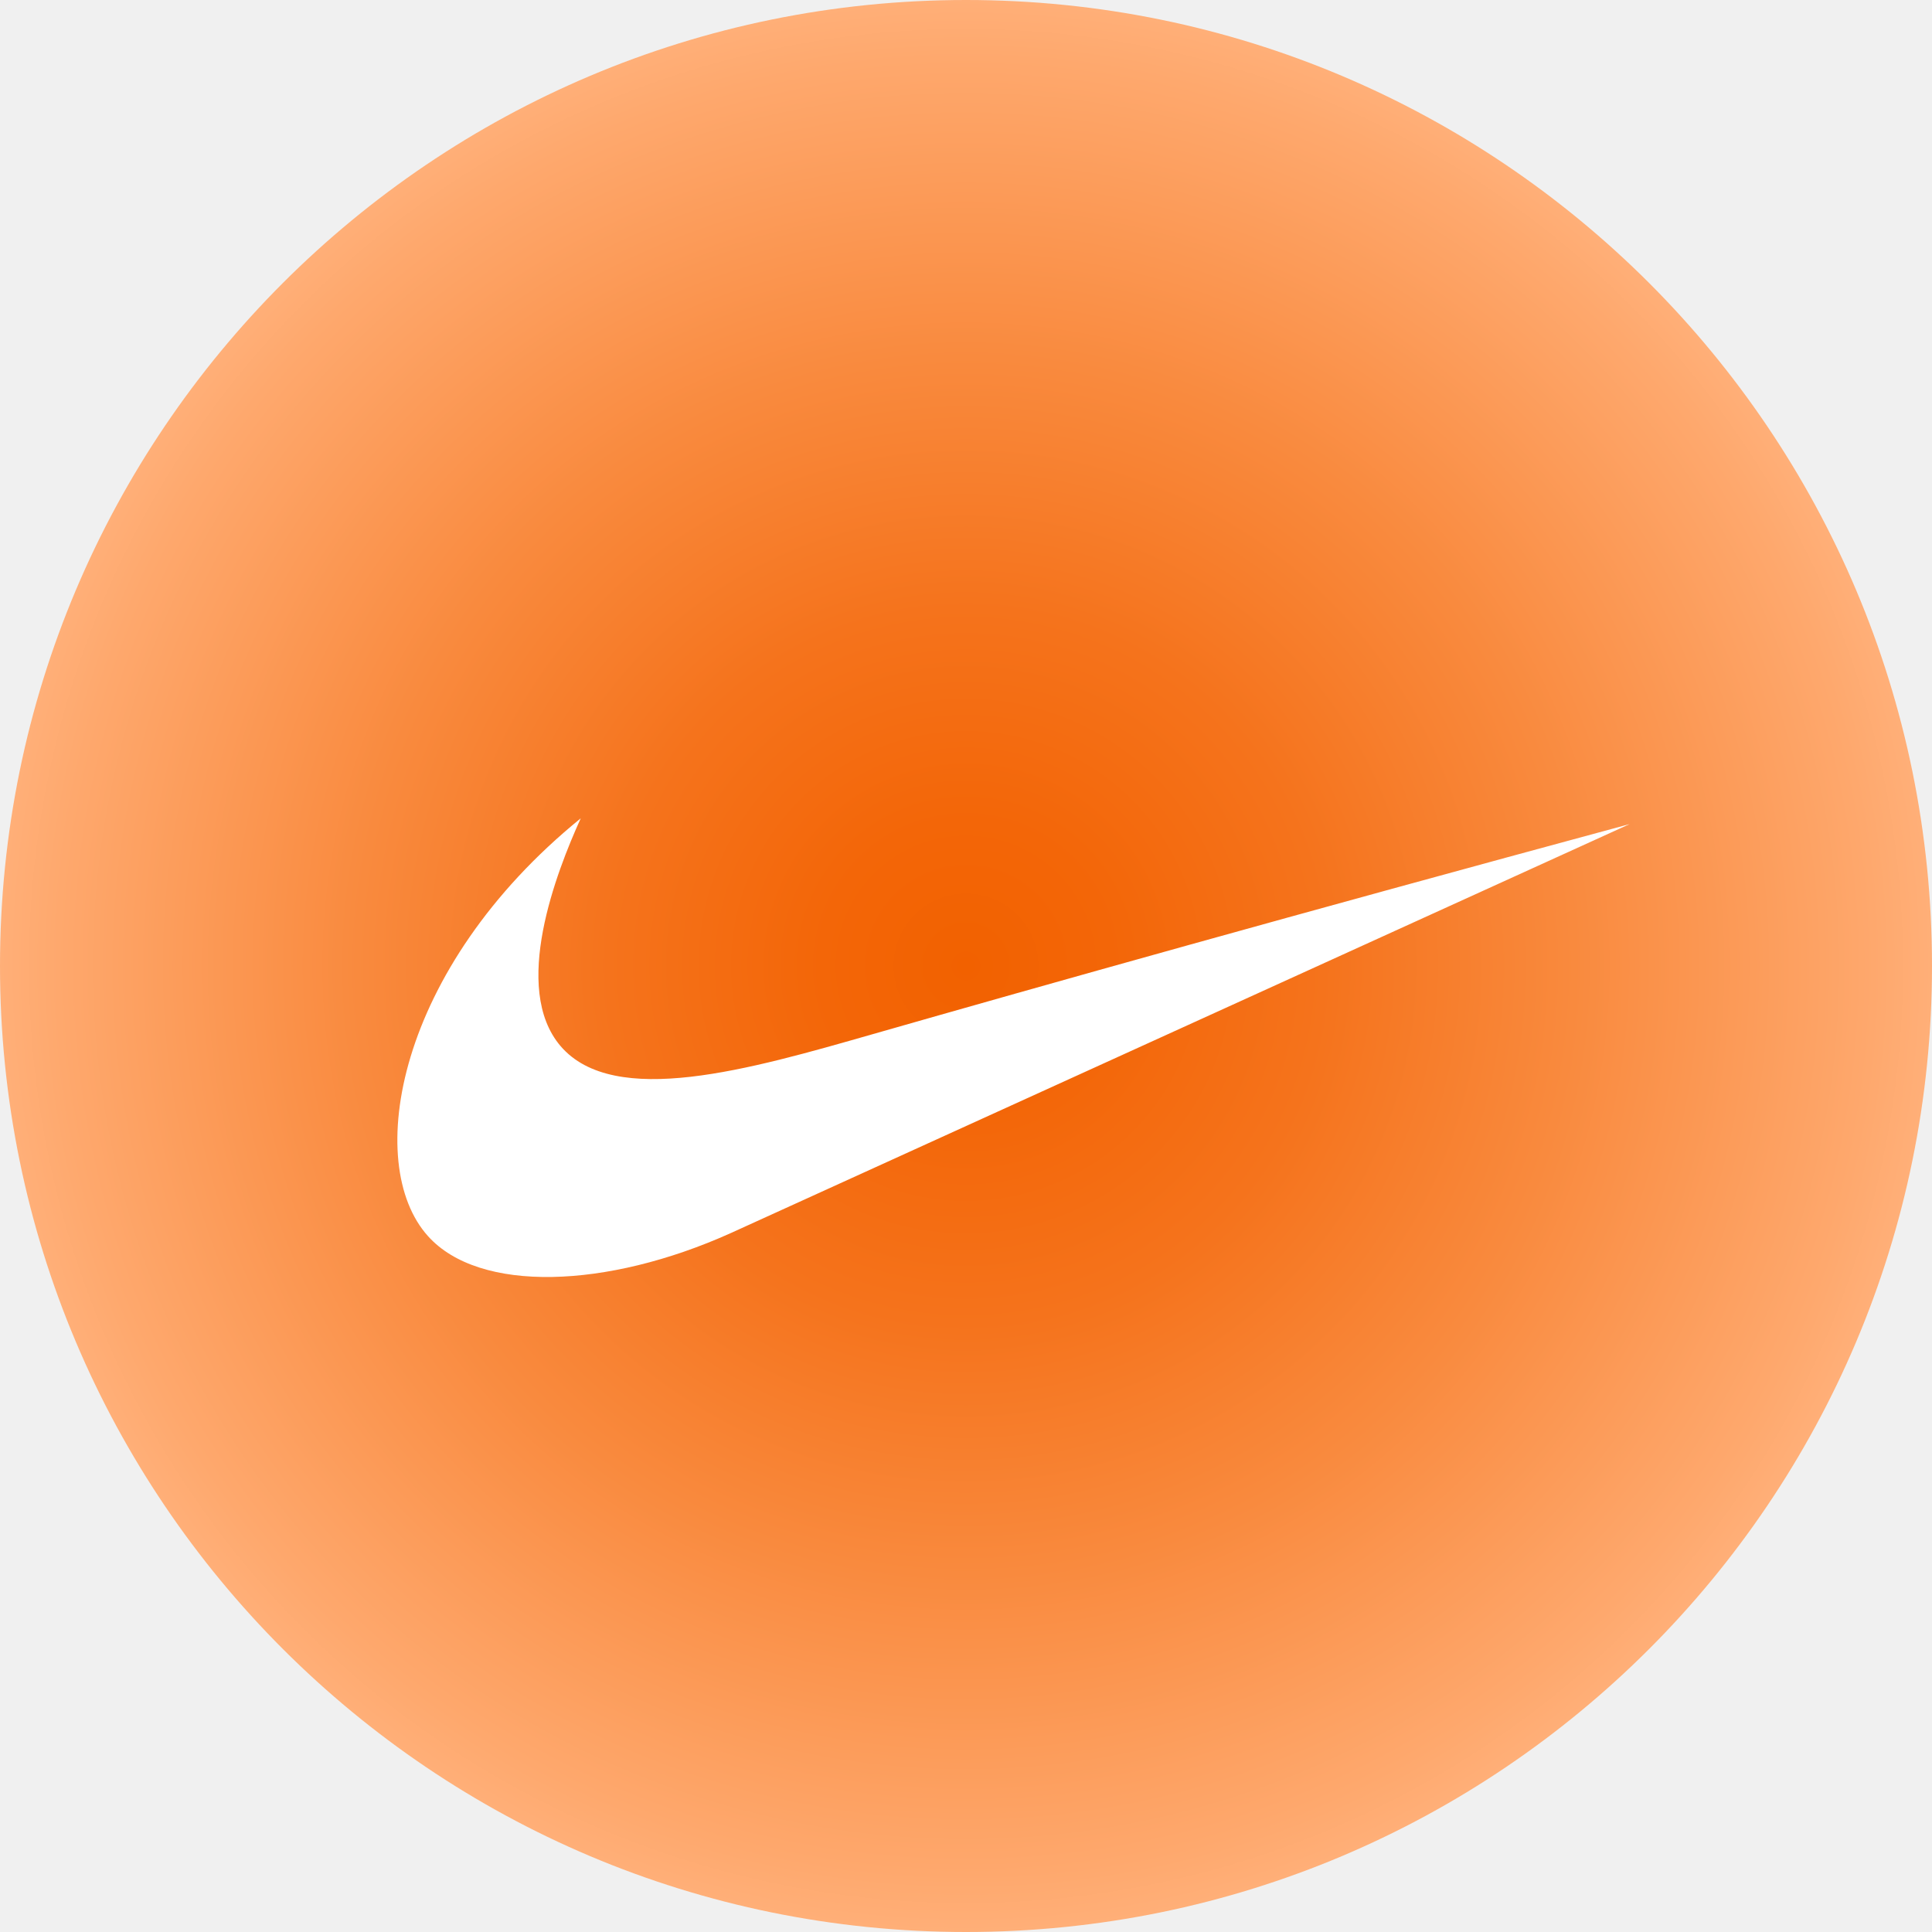
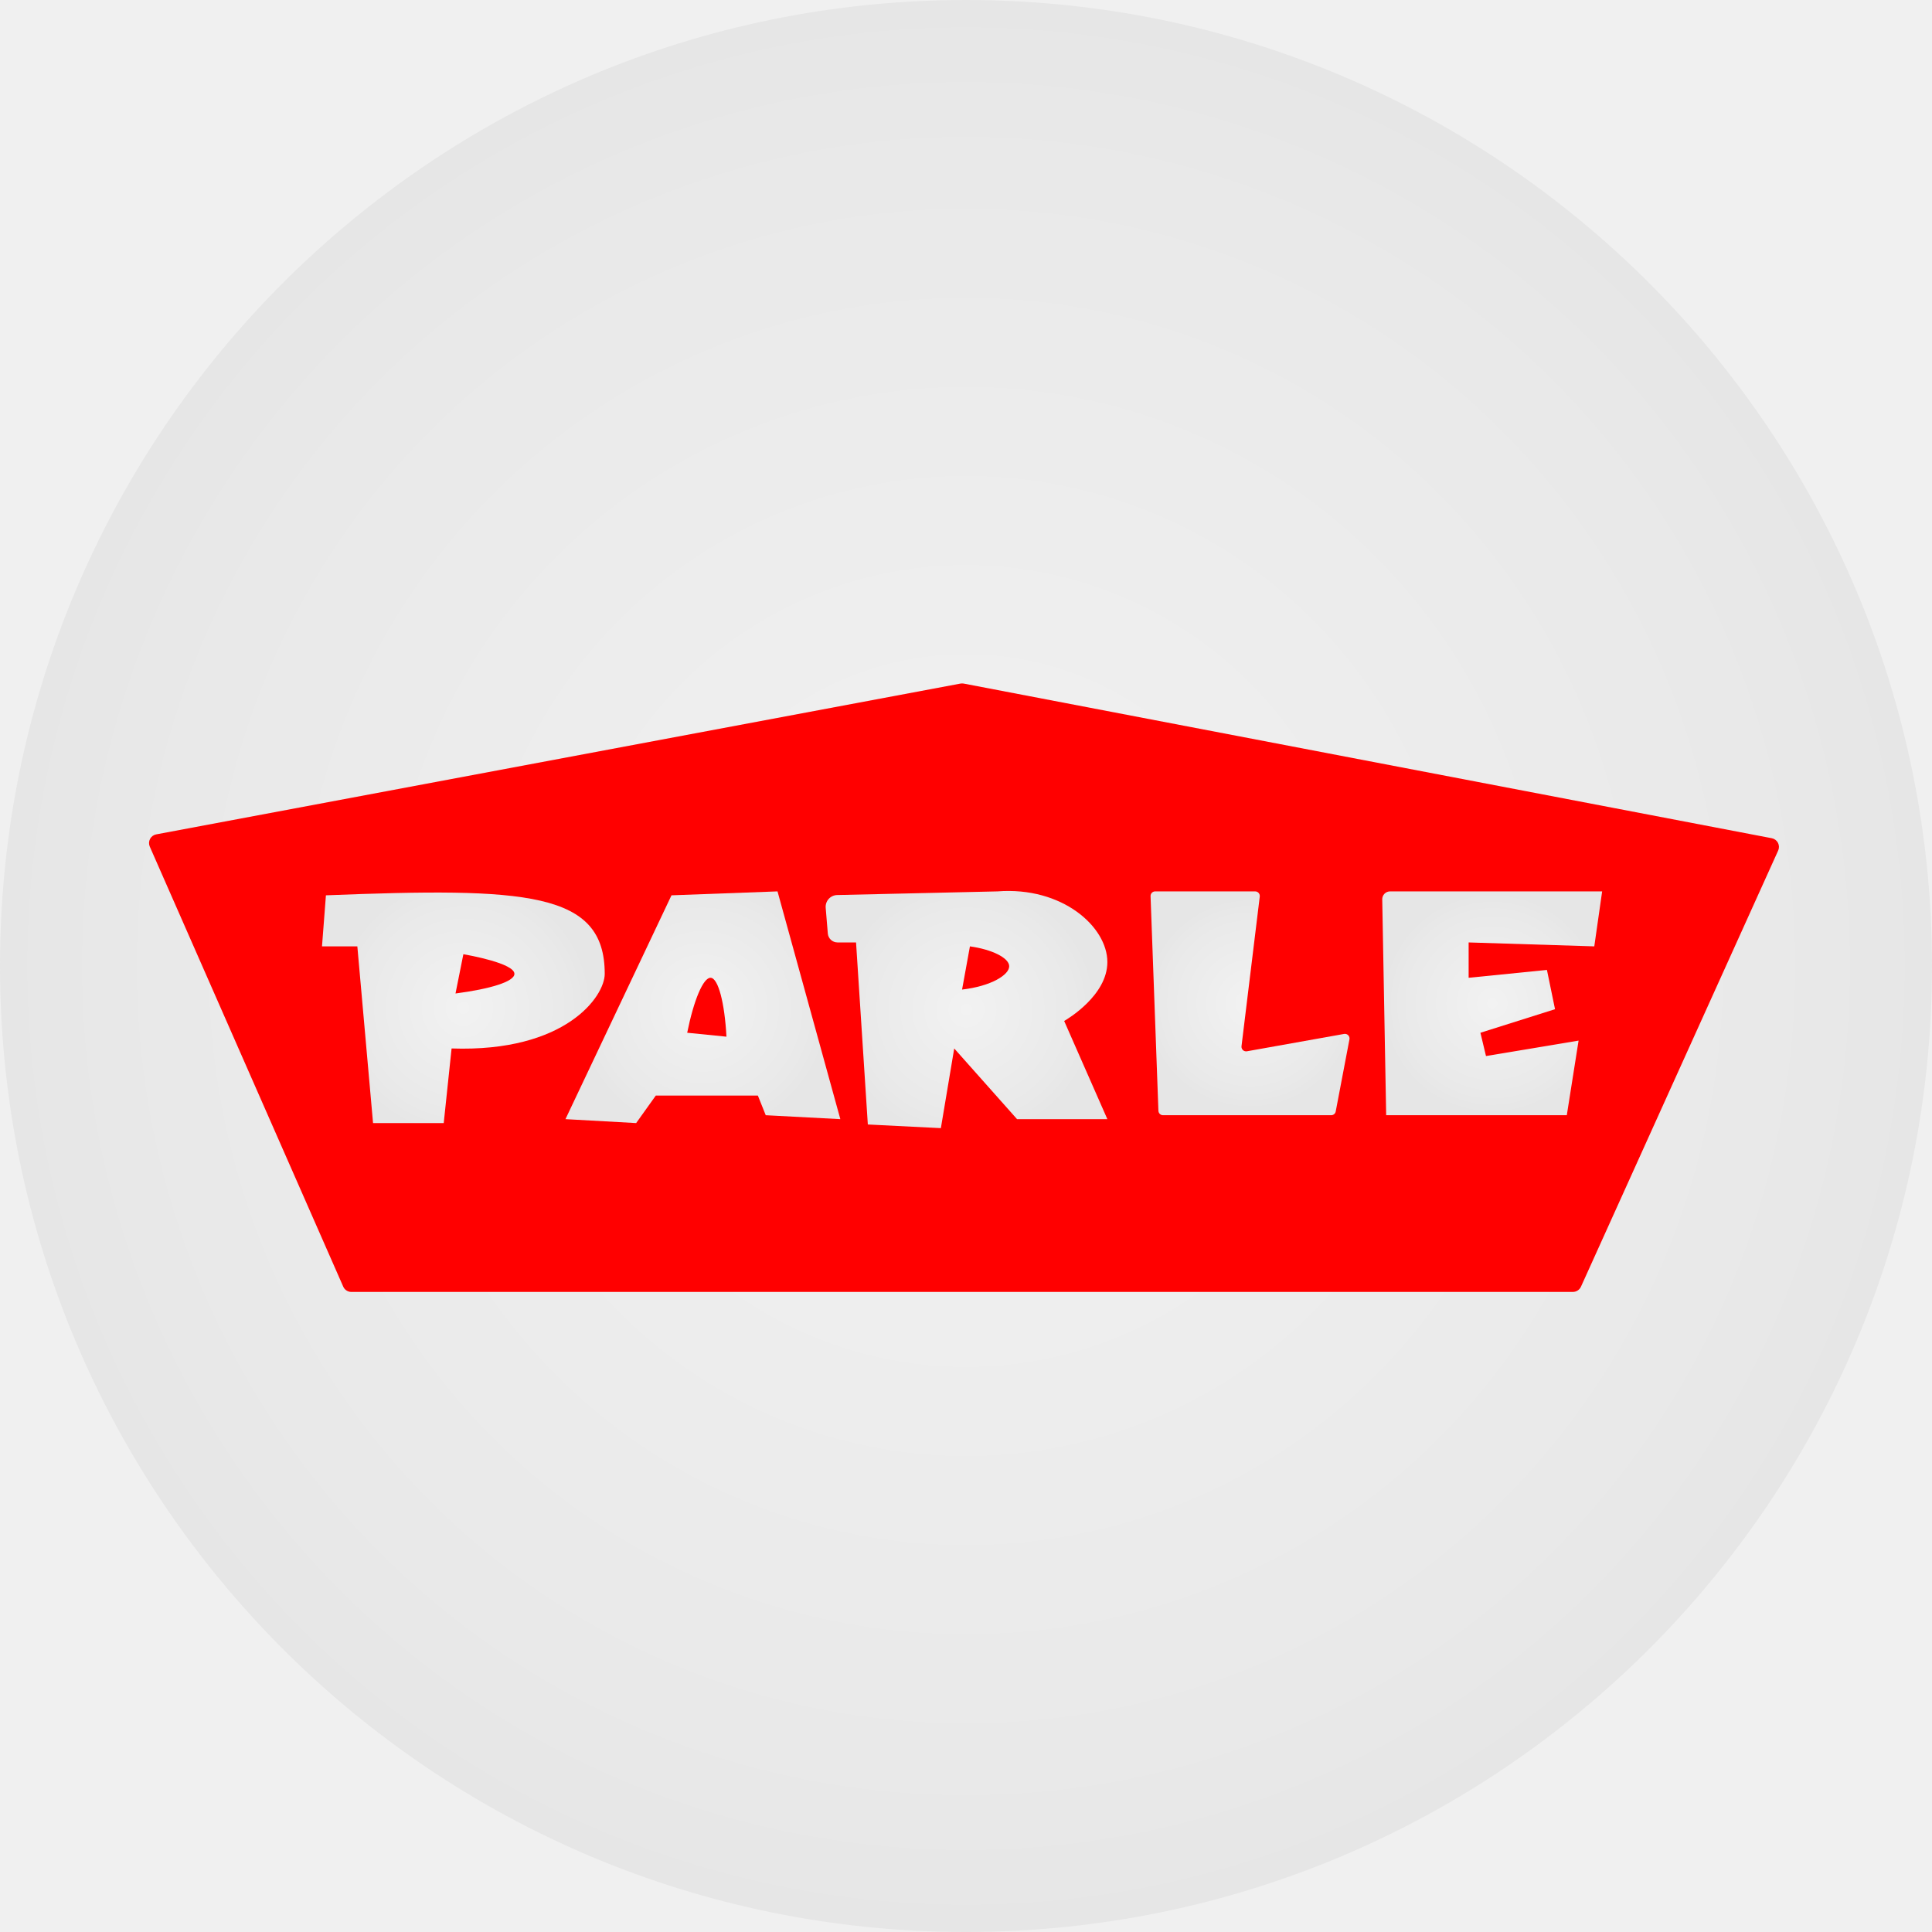
- <svg xmlns="http://www.w3.org/2000/svg" viewBox="0 0 492 492">
+ <svg xmlns="http://www.w3.org/2000/svg" xmlns:xlink="http://www.w3.org/1999/xlink" viewBox="0 0 492 492">
  <defs>
-     <style>.cls-1{fill:url(#radial-gradient);}.cls-2{fill:#fff;}</style>
+     <style>.cls-1{fill:url(#radial-gradient);}.cls-2{fill:red;}.cls-3{fill:url(#radial-gradient-2);}.cls-4{fill:url(#radial-gradient-3);}.cls-5{fill:url(#radial-gradient-4);}.cls-6{fill:url(#radial-gradient-5);}.cls-7{fill:url(#radial-gradient-6);}</style>
    <radialGradient id="radial-gradient" cx="246" cy="246" r="246" gradientUnits="userSpaceOnUse">
-       <stop offset="0" stop-color="#f26100" />
-       <stop offset="0.15" stop-color="#f36608" />
-       <stop offset="0.37" stop-color="#f5731c" />
-       <stop offset="0.63" stop-color="#f98a3e" />
-       <stop offset="0.94" stop-color="#fea86d" />
-       <stop offset="1" stop-color="#ffaf78" />
+       <stop offset="0" stop-color="#f2f2f2" />
+       <stop offset="0.83" stop-color="#e9e9e9" />
+       <stop offset="1" stop-color="#e6e6e6" />
    </radialGradient>
+     <radialGradient id="radial-gradient-2" cx="118" cy="256.65" r="32.85" xlink:href="#radial-gradient" />
+     <radialGradient id="radial-gradient-3" cx="179" cy="256.5" r="32.37" xlink:href="#radial-gradient" />
+     <radialGradient id="radial-gradient-4" cx="246.13" cy="257.09" r="33.16" xlink:href="#radial-gradient" />
+     <radialGradient id="radial-gradient-5" cx="318.37" cy="255.5" r="26.96" xlink:href="#radial-gradient" />
+     <radialGradient id="radial-gradient-6" cx="380.02" cy="255.5" r="28.24" xlink:href="#radial-gradient" />
  </defs>
  <g id="Layer_2" data-name="Layer 2">
    <g id="Layer_1-2" data-name="Layer 1">
      <circle class="cls-1" cx="246" cy="246" r="246" />
-       <path class="cls-2" d="M222,263.43c43.73-12.51,106.62-30.21,193-53.57L186,314.06c-31.42,14.12-63.91,15.31-77,.74-16.58-18.38-8.17-68.17,38.89-106.41-6.21,13.71-17.72,43.25-5.14,58C156.4,282.34,191.05,272.28,222,263.43Z" />
+       <path class="cls-2" d="M244.58,174.08l-204.8,38.4a2.25,2.25,0,0,0-1.64,3.11q24.63,56,49.27,112.07a2.25,2.25,0,0,0,2,1.34H400.55a2.27,2.27,0,0,0,2.05-1.32q25.11-55.55,50.23-111.09a2.25,2.25,0,0,0-1.63-3.13L245.42,174.08A2.37,2.37,0,0,0,244.58,174.08Z" />
+       <path class="cls-3" d="M83,228q-.5,6.5-1,13h9q2,22.5,4,45h18q1-9.5,2-19c29,1,39-13.23,39-19C154,227,134,226,83,228Zm33,25q1-5,2-10c1.29.22,13,2.31,13,5C131,250,124.74,251.86,116,253Z" />
+       <path class="cls-4" d="M198,227l-27,1-27,57,18,1,5-7h26l2,5,19,1Zm-23,36c1.65-8.22,4.09-14.13,6-14s3.54,6.41,4,15Z" />
+       <path class="cls-5" d="M282,245c0-9-11.51-19.28-28-18l-40.81.93a3,3,0,0,0-2.92,3.25l.54,6.55a2.48,2.48,0,0,0,2.47,2.27H218q1.51,23.17,3,46.36l18.6.93L243,267l16,18h23q-5.5-12.5-11-25C271.81,259.53,282,253.5,282,245Zm-37,7q1-5.5,2-11c5.65.79,9.91,2.93,10,5C257.1,248.24,252.35,251.16,245,252Z" />
+       <path class="cls-6" d="M293,228.21,295,282.87a1.17,1.17,0,0,0,1.17,1.13H339a1.17,1.17,0,0,0,1.15-.95q1.76-9.19,3.5-18.38a1.17,1.17,0,0,0-1.36-1.37l-24.76,4.42a1.18,1.18,0,0,1-1.37-1.3l4.65-38.11a1.18,1.18,0,0,0-1.16-1.31H294.21A1.17,1.17,0,0,0,293,228.21Z" />
+       <path class="cls-7" d="M352,229.08,353,284h46l3-19-23.58,3.93L377,263l19-6-2.06-10L374,249v-9l32,1q1-7,2-14H354.08A2,2,0,0,0,352,229.08Z" />
    </g>
  </g>
</svg>
